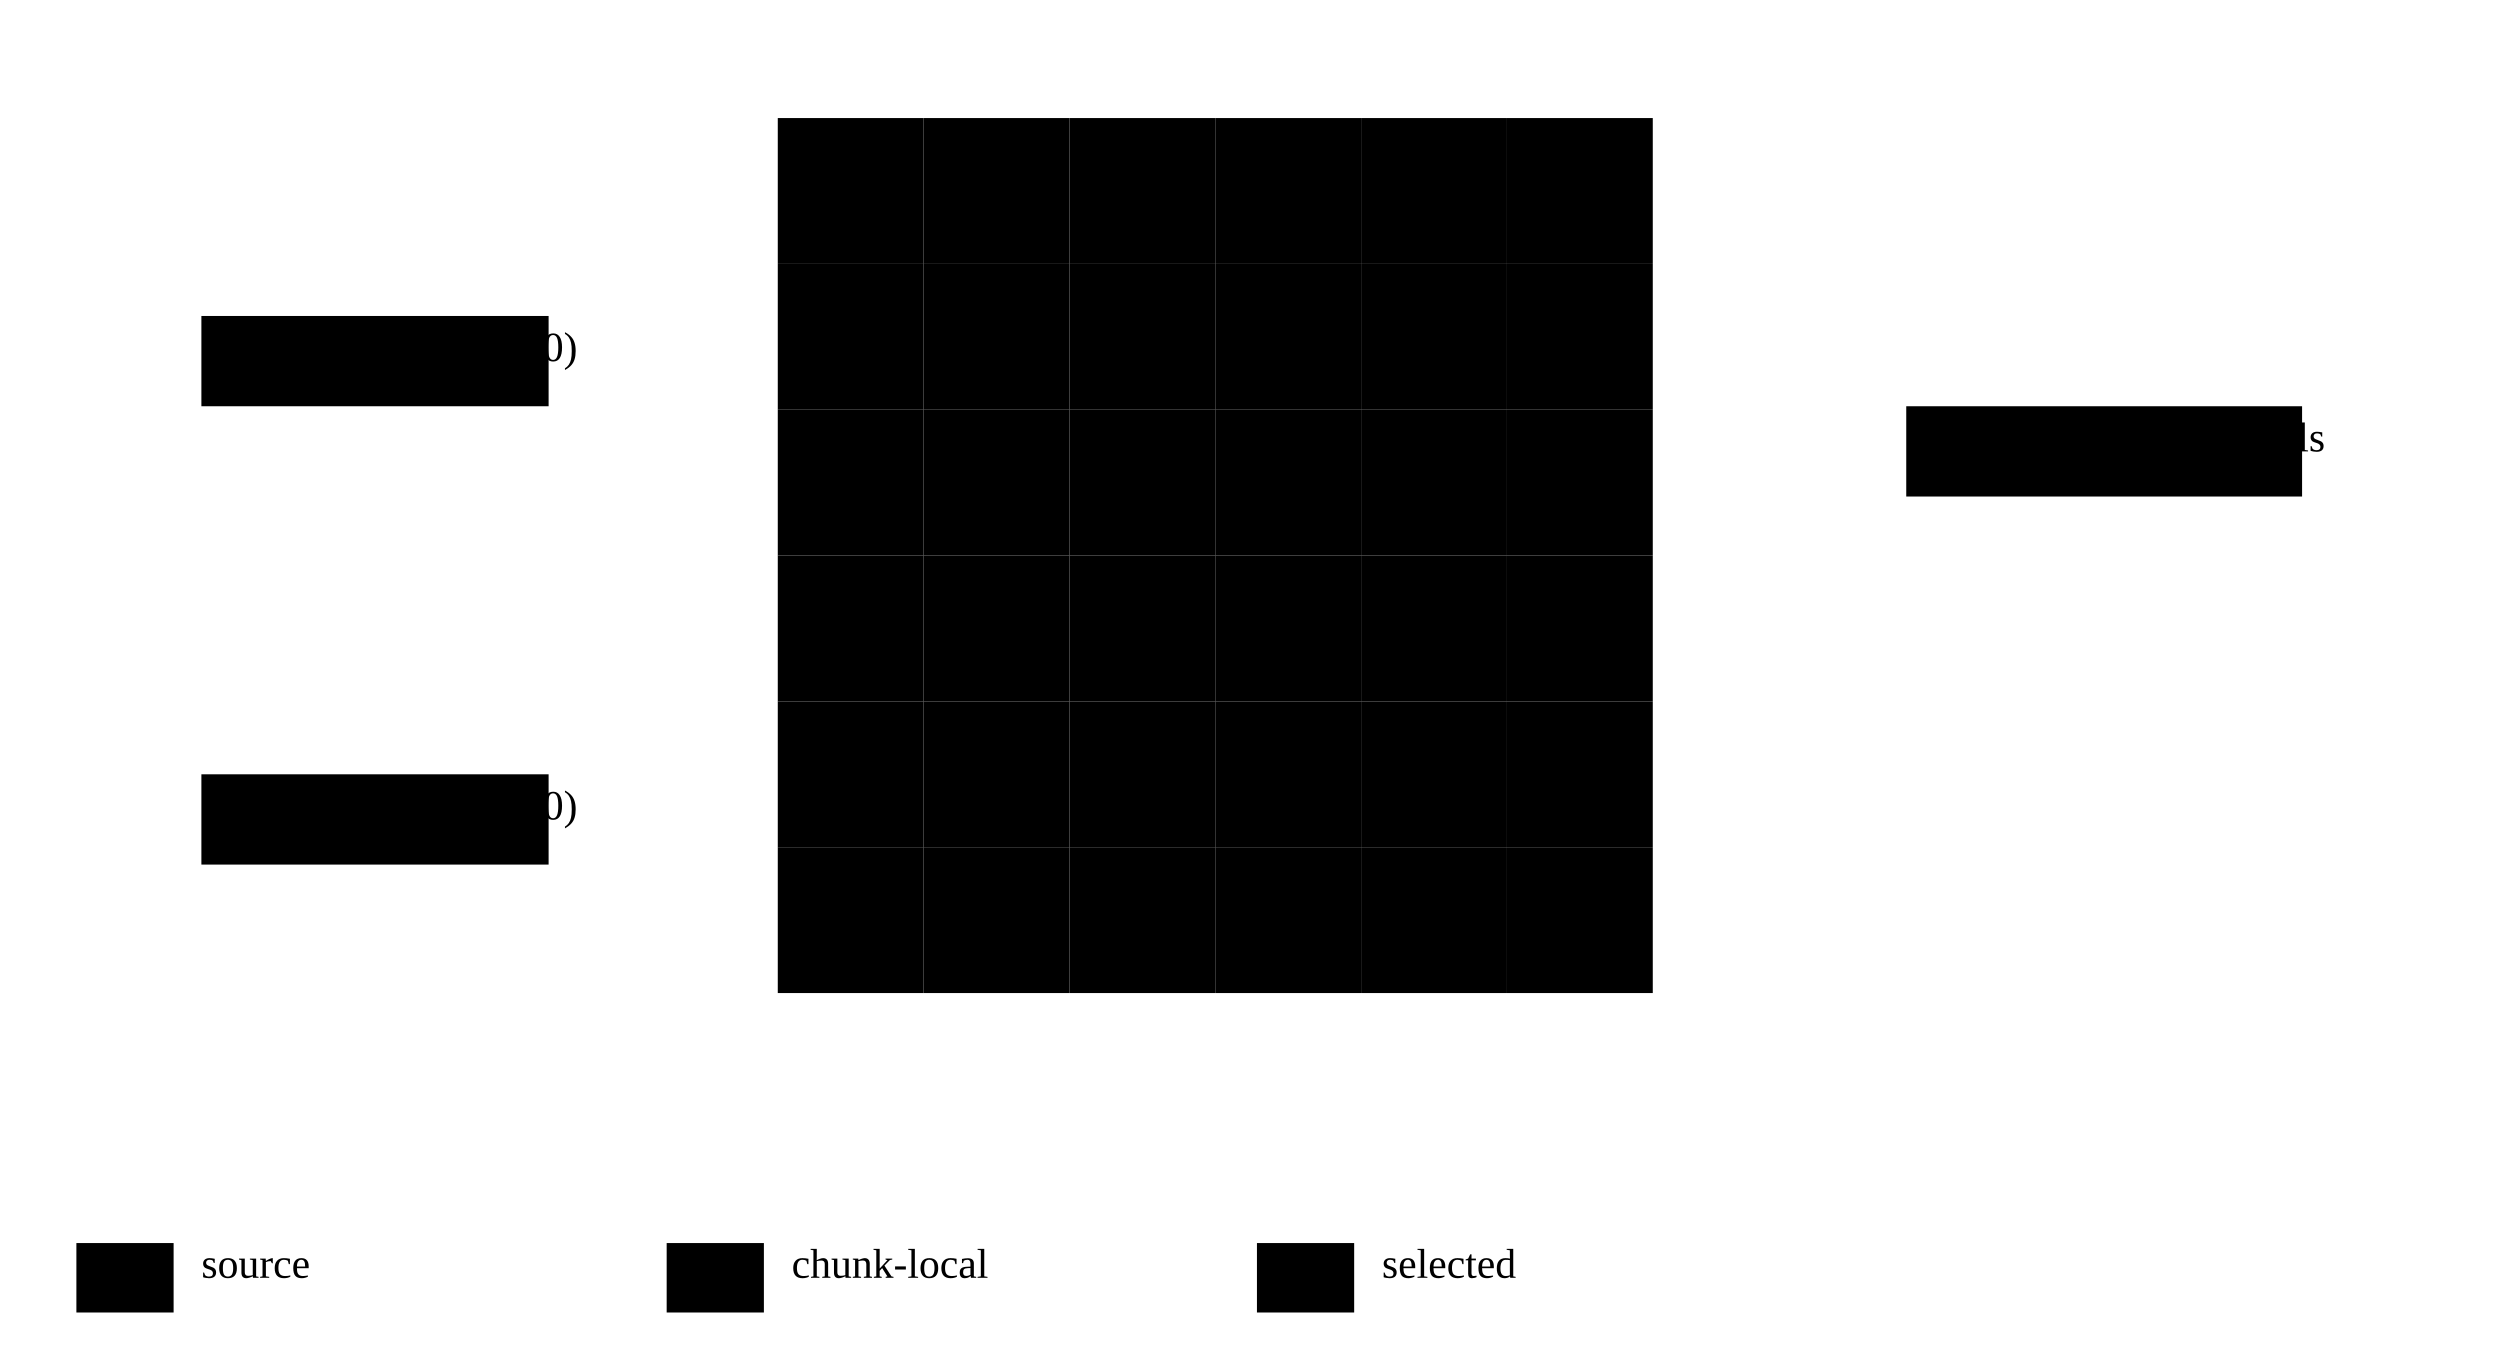
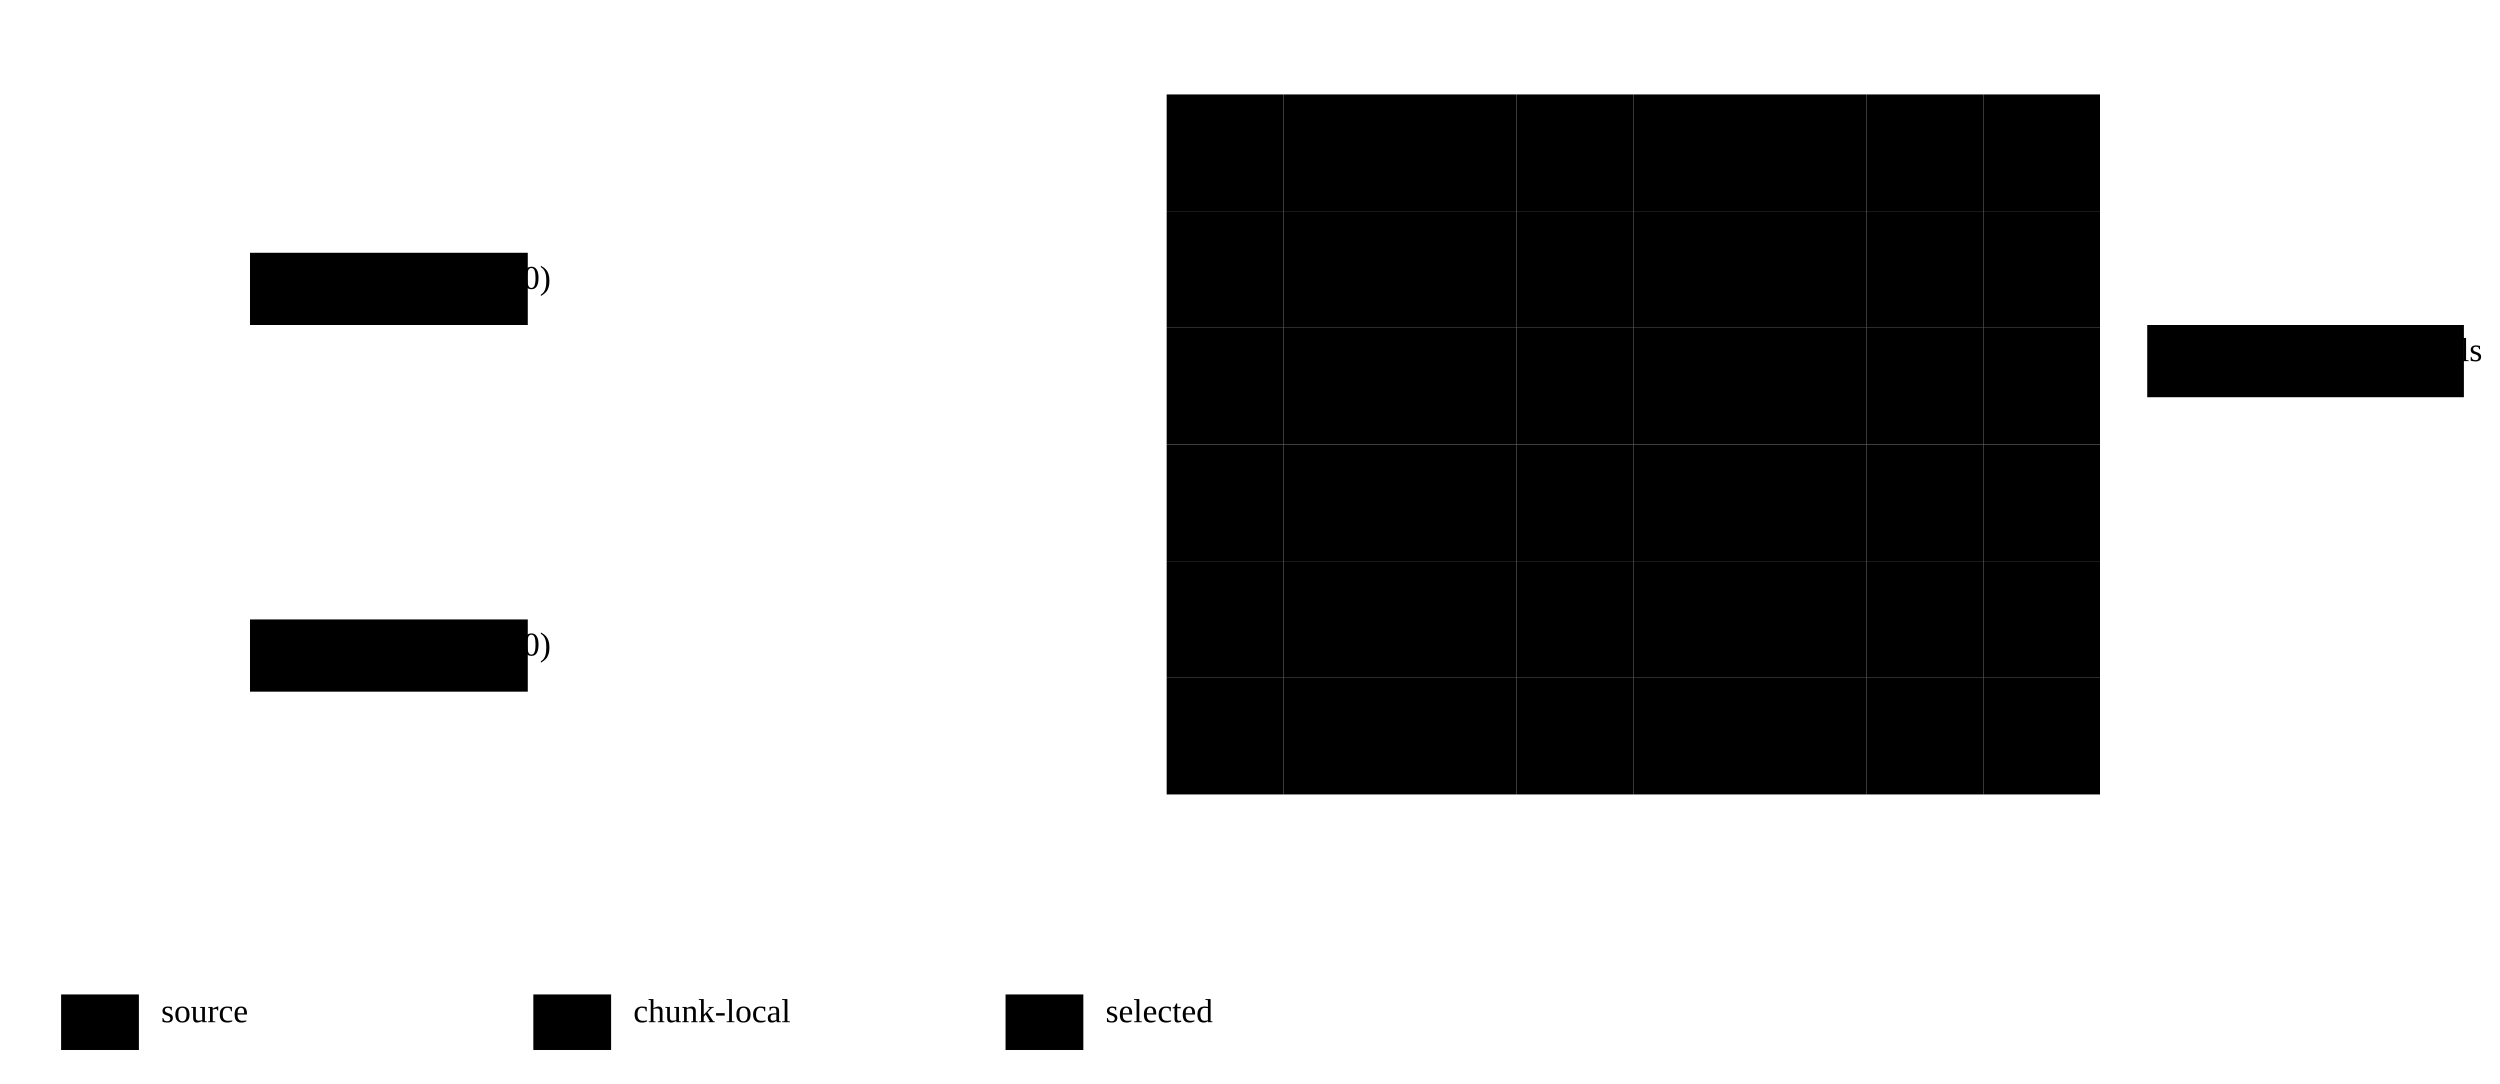
- <svg xmlns="http://www.w3.org/2000/svg" aria-labelledby="chunk-overlay-title chunk-overlay-desc" class="zi-figure" role="img" viewBox="0 0 720 390">
+ <svg xmlns="http://www.w3.org/2000/svg" aria-labelledby="chunk-overlay-title chunk-overlay-desc" class="zi-figure" role="img" viewBox="0 0 900 390">
  <defs>
    <marker id="chunk-overlay-arrowhead" markerHeight="7" markerWidth="7" orient="auto-start-reverse" refX="6" refY="3.5" viewBox="0 0 7 7">
      <path class="zi-arrowhead" d="M 0 0 L 7 3.5 L 0 7 z" />
    </marker>
  </defs>
  <g aria-label="source" class="zi-role-source" data-non-color-cue="source label + neutral single border" data-semantic-role="source" id="chunk-overlay-chunked-source">
-     <rect class="zi-grid-cell" height="42" width="42" x="224" y="34" />
-     <rect class="zi-grid-cell" height="42" width="42" x="266" y="34" />
-     <rect class="zi-grid-cell" height="42" width="42" x="308" y="34" />
-     <rect class="zi-grid-cell" height="42" width="42" x="350" y="34" />
-     <rect class="zi-grid-cell" height="42" width="42" x="392" y="34" />
-     <rect class="zi-grid-cell" height="42" width="42" x="434" y="34" />
-     <rect class="zi-grid-cell" height="42" width="42" x="224" y="76" />
-     <rect class="zi-grid-cell" height="42" width="42" x="266" y="76" />
-     <rect class="zi-grid-cell zi-role-selected" height="42" width="42" x="308" y="76" />
-     <rect class="zi-grid-cell" height="42" width="42" x="350" y="76" />
-     <rect class="zi-grid-cell" height="42" width="42" x="392" y="76" />
-     <rect class="zi-grid-cell" height="42" width="42" x="434" y="76" />
-     <rect class="zi-grid-cell" height="42" width="42" x="224" y="118" />
-     <rect class="zi-grid-cell" height="42" width="42" x="266" y="118" />
-     <rect class="zi-grid-cell zi-role-selected" height="42" width="42" x="308" y="118" />
-     <rect class="zi-grid-cell" height="42" width="42" x="350" y="118" />
-     <rect class="zi-grid-cell" height="42" width="42" x="392" y="118" />
-     <rect class="zi-grid-cell" height="42" width="42" x="434" y="118" />
-     <rect class="zi-grid-cell" height="42" width="42" x="224" y="160" />
-     <rect class="zi-grid-cell" height="42" width="42" x="266" y="160" />
-     <rect class="zi-grid-cell zi-role-selected" height="42" width="42" x="308" y="160" />
-     <rect class="zi-grid-cell" height="42" width="42" x="350" y="160" />
-     <rect class="zi-grid-cell" height="42" width="42" x="392" y="160" />
-     <rect class="zi-grid-cell" height="42" width="42" x="434" y="160" />
-     <rect class="zi-grid-cell" height="42" width="42" x="224" y="202" />
-     <rect class="zi-grid-cell" height="42" width="42" x="266" y="202" />
-     <rect class="zi-grid-cell zi-role-selected" height="42" width="42" x="308" y="202" />
-     <rect class="zi-grid-cell" height="42" width="42" x="350" y="202" />
-     <rect class="zi-grid-cell" height="42" width="42" x="392" y="202" />
-     <rect class="zi-grid-cell" height="42" width="42" x="434" y="202" />
-     <rect class="zi-grid-cell" height="42" width="42" x="224" y="244" />
-     <rect class="zi-grid-cell" height="42" width="42" x="266" y="244" />
-     <rect class="zi-grid-cell" height="42" width="42" x="308" y="244" />
-     <rect class="zi-grid-cell" height="42" width="42" x="350" y="244" />
-     <rect class="zi-grid-cell" height="42" width="42" x="392" y="244" />
-     <rect class="zi-grid-cell" height="42" width="42" x="434" y="244" />
-     <line class="zi-chunk-boundary" x1="350" x2="350" y1="34" y2="286" />
-     <line class="zi-chunk-boundary" x1="224" x2="476" y1="160" y2="160" />
+     <rect class="zi-grid-cell" height="42" width="42" x="420" y="34" />
+     <rect class="zi-grid-cell" height="42" width="42" x="462" y="34" />
+     <rect class="zi-grid-cell" height="42" width="42" x="504" y="34" />
+     <rect class="zi-grid-cell" height="42" width="42" x="546" y="34" />
+     <rect class="zi-grid-cell" height="42" width="42" x="588" y="34" />
+     <rect class="zi-grid-cell" height="42" width="42" x="630" y="34" />
+     <rect class="zi-grid-cell" height="42" width="42" x="672" y="34" />
+     <rect class="zi-grid-cell" height="42" width="42" x="714" y="34" />
+     <rect class="zi-grid-cell" height="42" width="42" x="420" y="76" />
+     <rect class="zi-grid-cell" height="42" width="42" x="462" y="76" />
+     <rect class="zi-grid-cell zi-role-selected" height="42" width="42" x="504" y="76" />
+     <rect class="zi-grid-cell" height="42" width="42" x="546" y="76" />
+     <rect class="zi-grid-cell" height="42" width="42" x="588" y="76" />
+     <rect class="zi-grid-cell" height="42" width="42" x="630" y="76" />
+     <rect class="zi-grid-cell" height="42" width="42" x="672" y="76" />
+     <rect class="zi-grid-cell" height="42" width="42" x="714" y="76" />
+     <rect class="zi-grid-cell" height="42" width="42" x="420" y="118" />
+     <rect class="zi-grid-cell" height="42" width="42" x="462" y="118" />
+     <rect class="zi-grid-cell zi-role-selected" height="42" width="42" x="504" y="118" />
+     <rect class="zi-grid-cell" height="42" width="42" x="546" y="118" />
+     <rect class="zi-grid-cell" height="42" width="42" x="588" y="118" />
+     <rect class="zi-grid-cell" height="42" width="42" x="630" y="118" />
+     <rect class="zi-grid-cell" height="42" width="42" x="672" y="118" />
+     <rect class="zi-grid-cell" height="42" width="42" x="714" y="118" />
+     <rect class="zi-grid-cell" height="42" width="42" x="420" y="160" />
+     <rect class="zi-grid-cell" height="42" width="42" x="462" y="160" />
+     <rect class="zi-grid-cell zi-role-selected" height="42" width="42" x="504" y="160" />
+     <rect class="zi-grid-cell" height="42" width="42" x="546" y="160" />
+     <rect class="zi-grid-cell" height="42" width="42" x="588" y="160" />
+     <rect class="zi-grid-cell" height="42" width="42" x="630" y="160" />
+     <rect class="zi-grid-cell" height="42" width="42" x="672" y="160" />
+     <rect class="zi-grid-cell" height="42" width="42" x="714" y="160" />
+     <rect class="zi-grid-cell" height="42" width="42" x="420" y="202" />
+     <rect class="zi-grid-cell" height="42" width="42" x="462" y="202" />
+     <rect class="zi-grid-cell zi-role-selected" height="42" width="42" x="504" y="202" />
+     <rect class="zi-grid-cell" height="42" width="42" x="546" y="202" />
+     <rect class="zi-grid-cell" height="42" width="42" x="588" y="202" />
+     <rect class="zi-grid-cell" height="42" width="42" x="630" y="202" />
+     <rect class="zi-grid-cell" height="42" width="42" x="672" y="202" />
+     <rect class="zi-grid-cell" height="42" width="42" x="714" y="202" />
+     <rect class="zi-grid-cell" height="42" width="42" x="420" y="244" />
+     <rect class="zi-grid-cell" height="42" width="42" x="462" y="244" />
+     <rect class="zi-grid-cell" height="42" width="42" x="504" y="244" />
+     <rect class="zi-grid-cell" height="42" width="42" x="546" y="244" />
+     <rect class="zi-grid-cell" height="42" width="42" x="588" y="244" />
+     <rect class="zi-grid-cell" height="42" width="42" x="630" y="244" />
+     <rect class="zi-grid-cell" height="42" width="42" x="672" y="244" />
+     <rect class="zi-grid-cell" height="42" width="42" x="714" y="244" />
+     <line class="zi-chunk-boundary" x1="588" x2="588" y1="34" y2="286" />
+     <line class="zi-chunk-boundary" x1="420" x2="756" y1="160" y2="160" />
  </g>
  <g aria-label="chunk-local" class="zi-role-chunk-local" data-non-color-cue="chunk-local label + dashed border" data-semantic-role="chunk-local" id="chunk-overlay-chunk-zero">
-     <rect height="26" width="100" x="58.0" y="91" />
-     <text x="108" y="104">chunk (0, 0)</text>
+     <rect height="26" width="100" x="90.0" y="91" />
+     <text x="140" y="104">chunk (0, 0)</text>
  </g>
  <g aria-label="chunk-local" class="zi-role-chunk-local" data-non-color-cue="chunk-local label + dashed border" data-semantic-role="chunk-local" id="chunk-overlay-chunk-one">
-     <rect height="26" width="100" x="58.0" y="223" />
-     <text x="108" y="236">chunk (1, 0)</text>
+     <rect height="26" width="100" x="90.0" y="223" />
+     <text x="140" y="236">chunk (1, 0)</text>
  </g>
  <g aria-label="selected" class="zi-role-selected" data-non-color-cue="coordinate label + heavy outline" data-semantic-role="selected" id="chunk-overlay-selection-label">
-     <rect height="26" width="114" x="549.0" y="117" />
-     <text x="606" y="130">selected cells</text>
+     <rect height="26" width="114" x="773.0" y="117" />
+     <text x="830" y="130">selected cells</text>
  </g>
  <g aria-label="Visible semantic role legend" class="zi-legend" id="chunk-overlay-legend">
    <g aria-label="source" class="zi-role-source" data-non-color-cue="source label + neutral single border" data-semantic-role="source" id="chunk-overlay-legend-source">
      <rect class="zi-cue-swatch" height="20" width="28" x="22" y="358" />
      <text aria-label="source" class="zi-role-label" data-non-color-cue="source label + neutral single border" data-semantic-role="source" x="58" y="368">source</text>
    </g>
    <g aria-label="chunk-local" class="zi-role-chunk-local" data-non-color-cue="chunk-local label + dashed border" data-semantic-role="chunk-local" id="chunk-overlay-legend-chunk-local">
      <rect class="zi-cue-swatch" height="20" width="28" x="192" y="358" />
      <text aria-label="chunk-local" class="zi-role-label" data-non-color-cue="chunk-local label + dashed border" data-semantic-role="chunk-local" x="228" y="368">chunk-local</text>
    </g>
    <g aria-label="selected" class="zi-role-selected" data-non-color-cue="coordinate label + heavy outline" data-semantic-role="selected" id="chunk-overlay-legend-selected">
      <rect class="zi-cue-swatch" height="20" width="28" x="362" y="358" />
      <text aria-label="selected" class="zi-role-label" data-non-color-cue="coordinate label + heavy outline" data-semantic-role="selected" x="398" y="368">selected</text>
    </g>
  </g>
</svg>
